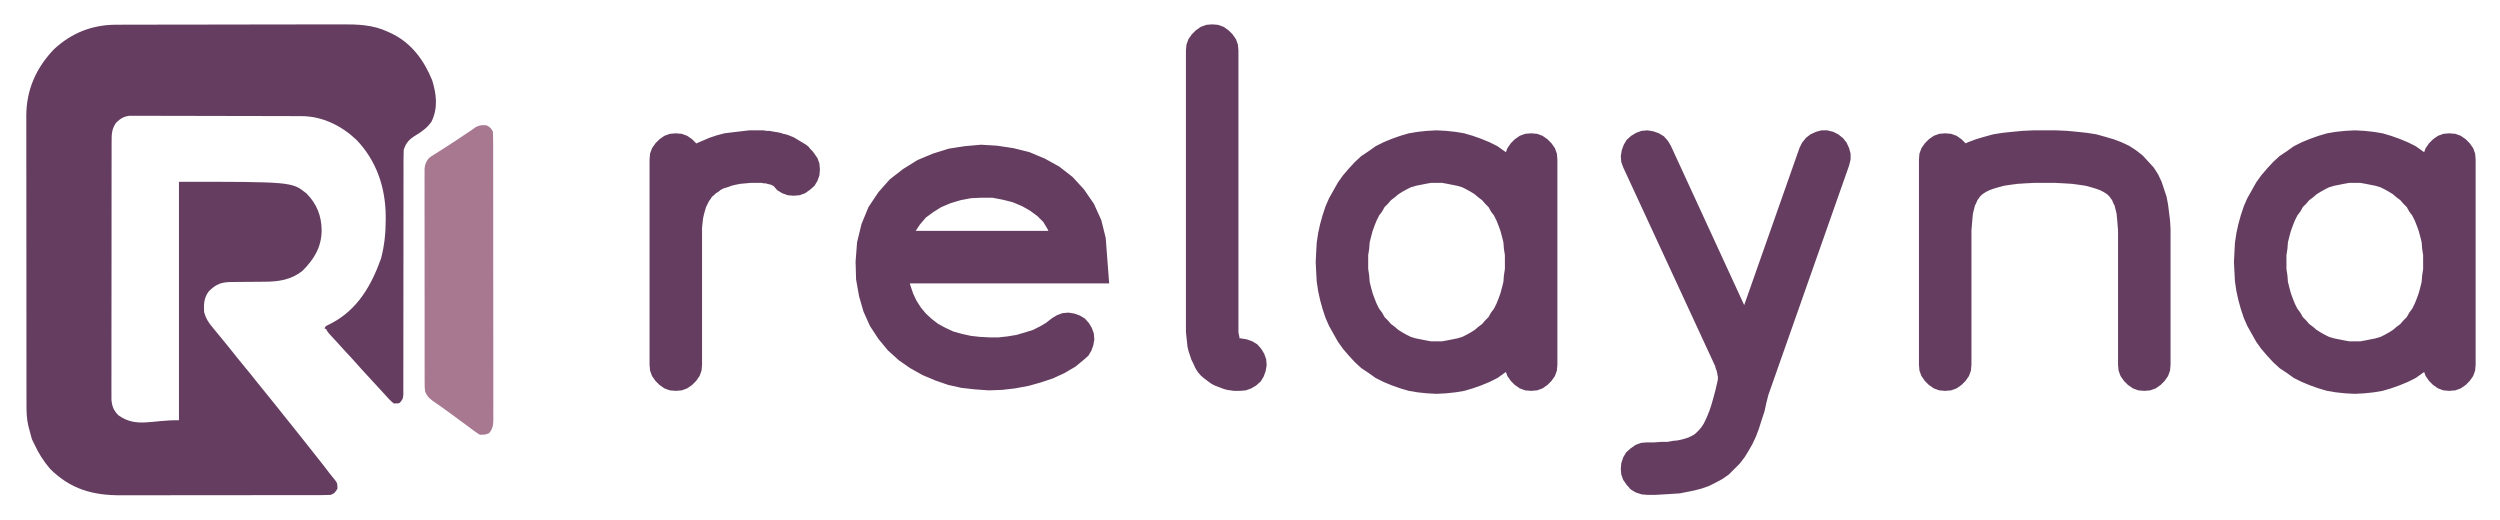
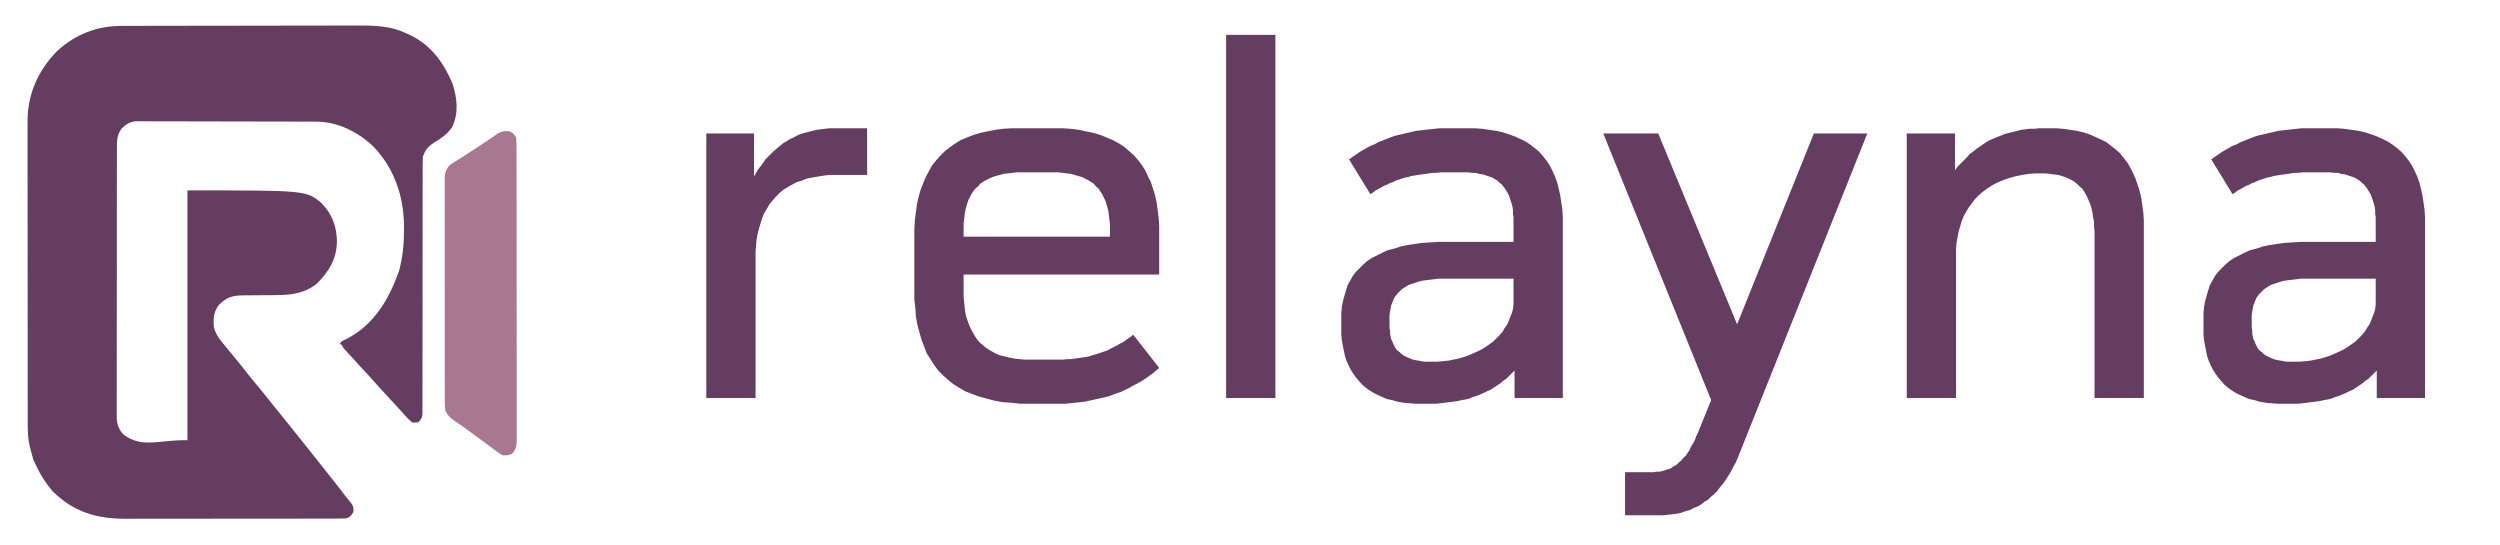
- <svg xmlns="http://www.w3.org/2000/svg" viewBox="0 0 307.907 64" role="img" aria-label="relayna">
+ <svg xmlns="http://www.w3.org/2000/svg" viewBox="0 0 293.962 64" role="img" aria-label="relayna">
  <g>
    <path id="frame" fill="#653D60" d="M14.313 3.044C14.442 3.043 14.57 3.043 14.703 3.043C15.134 3.041 15.565 3.041 15.996 3.04C16.305 3.039 16.614 3.039 16.923 3.038C17.938 3.035 18.953 3.034 19.968 3.033C20.319 3.032 20.669 3.032 21.019 3.031C22.475 3.029 23.932 3.027 25.389 3.026C27.473 3.025 29.558 3.022 31.642 3.016C33.109 3.013 34.576 3.011 36.044 3.01C36.919 3.01 37.794 3.009 38.67 3.006C39.495 3.003 40.319 3.002 41.144 3.003C41.445 3.003 41.746 3.003 42.047 3.001C44.026 2.991 45.929 3.043 47.751 3.903C47.962 4.001 48.173 4.1 48.39 4.202C50.758 5.404 52.234 7.468 53.223 9.873C53.762 11.591 53.963 13.342 53.135 14.998C52.604 15.745 51.981 16.197 51.205 16.664C50.413 17.147 50.019 17.556 49.722 18.447C49.704 18.856 49.698 19.266 49.698 19.676C49.698 19.802 49.697 19.927 49.697 20.056C49.697 20.477 49.697 20.899 49.698 21.32C49.697 21.621 49.697 21.923 49.697 22.225C49.696 22.875 49.696 23.524 49.696 24.174C49.696 25.201 49.695 26.228 49.693 27.255C49.689 30.175 49.687 33.096 49.686 36.016C49.686 37.629 49.684 39.241 49.681 40.854C49.679 41.875 49.679 42.897 49.68 43.918C49.68 44.553 49.679 45.188 49.677 45.822C49.676 46.117 49.676 46.412 49.677 46.707C49.678 47.109 49.677 47.511 49.675 47.912C49.675 48.137 49.675 48.362 49.675 48.594C49.628 49.13 49.628 49.13 49.252 49.599C49.065 49.693 49.065 49.693 48.502 49.693C48.061 49.34 47.743 48.993 47.376 48.567C46.846 47.986 46.314 47.408 45.781 46.831C44.308 45.236 44.308 45.236 43.875 44.737C43.439 44.242 42.987 43.763 42.537 43.282C42.142 42.859 41.756 42.429 41.371 41.998C41.28 41.901 41.19 41.804 41.096 41.704C40.358 40.911 40.358 40.911 40.151 40.497C40.089 40.497 40.027 40.497 39.963 40.497C40.057 40.216 40.057 40.216 40.372 40.036C40.508 39.97 40.644 39.903 40.784 39.834C44.023 38.158 45.744 35.164 46.93 31.835C47.348 30.239 47.503 28.727 47.505 27.079C47.505 26.916 47.505 26.753 47.505 26.585C47.475 23.078 46.362 19.78 43.904 17.227C42.071 15.486 39.707 14.312 37.155 14.304C36.965 14.303 36.775 14.302 36.579 14.301C36.475 14.301 36.475 14.301 35.95 14.3C35.73 14.299 35.511 14.299 35.285 14.298C34.559 14.295 33.832 14.294 33.105 14.292C32.855 14.292 32.605 14.291 32.354 14.291C31.313 14.289 30.272 14.287 29.231 14.286C27.74 14.284 26.248 14.281 24.757 14.276C23.708 14.273 22.659 14.271 21.61 14.27C20.983 14.27 20.357 14.268 19.73 14.266C19.032 14.263 18.333 14.263 17.634 14.263C17.427 14.262 17.22 14.26 17.006 14.259C16.815 14.259 16.625 14.26 16.429 14.261C16.264 14.261 16.098 14.26 15.928 14.26C15.246 14.347 14.793 14.622 14.312 15.104C13.748 15.882 13.748 16.525 13.747 17.456C13.746 17.594 13.746 17.732 13.745 17.874C13.744 18.336 13.744 18.799 13.745 19.261C13.744 19.593 13.743 19.924 13.742 20.256C13.74 21.156 13.74 22.057 13.74 22.958C13.74 23.709 13.739 24.461 13.739 25.212C13.737 26.985 13.736 28.758 13.737 30.531C13.738 32.361 13.736 34.19 13.732 36.02C13.729 37.59 13.728 39.161 13.728 40.731C13.729 41.669 13.728 42.607 13.726 43.545C13.724 44.428 13.724 45.31 13.726 46.192C13.726 46.516 13.726 46.84 13.724 47.164C13.723 47.606 13.724 48.047 13.726 48.489C13.726 48.737 13.726 48.984 13.726 49.239C13.799 50.046 14.003 50.568 14.576 51.141C16.784 52.73 18.683 51.709 22.041 51.757C22.041 42.065 22.041 32.373 22.041 22.388C35.959 22.388 35.959 22.388 37.752 23.83C39.026 25.122 39.587 26.559 39.617 28.352C39.6 30.434 38.696 31.912 37.266 33.343C35.875 34.468 34.319 34.691 32.59 34.699C32.296 34.702 32.002 34.705 31.709 34.708C31.247 34.711 30.785 34.715 30.323 34.717C29.876 34.72 29.43 34.724 28.983 34.729C28.914 34.729 28.914 34.729 28.566 34.73C27.26 34.745 26.621 34.967 25.701 35.899C25.104 36.728 25.095 37.421 25.138 38.433C25.346 39.206 25.656 39.702 26.17 40.309C26.377 40.561 26.584 40.814 26.791 41.066C26.906 41.204 27.02 41.342 27.137 41.485C27.845 42.343 28.547 43.204 29.231 44.08C29.563 44.505 29.902 44.92 30.252 45.33C30.692 45.846 31.113 46.374 31.53 46.91C32.018 47.531 32.52 48.142 33.02 48.754C33.69 49.576 34.355 50.4 35.008 51.235C35.295 51.6 35.588 51.96 35.882 52.32C36.437 53.002 36.982 53.691 37.524 54.384C38.048 55.054 38.574 55.721 39.107 56.384C39.624 57.029 40.127 57.682 40.626 58.341C40.845 58.627 41.074 58.906 41.306 59.181C41.558 59.545 41.558 59.545 41.558 60.202C41.183 60.765 41.183 60.765 40.714 60.953C40.342 60.971 39.97 60.977 39.598 60.978C39.362 60.978 39.127 60.979 38.884 60.98C38.622 60.98 38.36 60.98 38.098 60.98C37.822 60.98 37.547 60.981 37.272 60.982C36.523 60.983 35.774 60.984 35.025 60.984C34.557 60.984 34.088 60.984 33.62 60.985C31.985 60.987 30.35 60.987 28.715 60.987C27.193 60.987 25.671 60.989 24.149 60.992C22.842 60.995 21.534 60.996 20.226 60.995C19.446 60.995 18.666 60.996 17.885 60.998C17.15 61 16.415 61 15.679 60.998C15.411 60.998 15.142 60.999 14.873 61C11.429 61.013 8.704 60.251 6.184 57.762C5.362 56.8 4.736 55.816 4.213 54.666C4.167 54.573 4.167 54.573 3.932 54.103C3.828 53.745 3.731 53.385 3.639 53.024C3.59 52.835 3.541 52.646 3.491 52.452C3.281 51.582 3.261 50.758 3.262 49.868C3.261 49.712 3.261 49.556 3.261 49.396C3.26 48.871 3.26 48.346 3.26 47.822C3.259 47.446 3.259 47.071 3.258 46.695C3.257 45.674 3.256 44.652 3.256 43.631C3.256 42.992 3.256 42.354 3.255 41.716C3.254 39.719 3.253 37.722 3.252 35.725C3.252 33.42 3.25 31.115 3.248 28.81C3.246 27.028 3.245 25.247 3.245 23.465C3.244 22.401 3.244 21.337 3.242 20.273C3.241 19.272 3.241 18.27 3.241 17.268C3.241 16.901 3.241 16.535 3.24 16.168C3.239 15.665 3.239 15.163 3.24 14.661C3.24 14.517 3.239 14.373 3.238 14.224C3.252 11.052 4.459 8.341 6.653 6.061C8.831 4.039 11.36 3.05 14.313 3.044Z" />
    <path id="leaf" fill="#A87891" d="M59.949 15.444C60.419 15.726 60.419 15.726 60.7 16.195C60.728 16.676 60.739 17.146 60.737 17.628C60.738 17.777 60.738 17.925 60.739 18.078C60.74 18.578 60.74 19.078 60.739 19.578C60.74 19.936 60.741 20.293 60.742 20.651C60.744 21.623 60.744 22.596 60.744 23.569C60.744 24.38 60.745 25.192 60.746 26.003C60.747 27.916 60.748 29.83 60.747 31.744C60.746 33.719 60.748 35.695 60.752 37.671C60.755 39.366 60.756 41.061 60.756 42.755C60.755 43.768 60.756 44.781 60.758 45.794C60.76 46.747 60.76 47.699 60.758 48.651C60.758 49.001 60.758 49.351 60.76 49.701C60.761 50.178 60.76 50.655 60.758 51.132C60.76 51.271 60.761 51.411 60.762 51.554C60.756 52.282 60.723 52.794 60.231 53.352C59.762 53.54 59.762 53.54 59.105 53.54C58.755 53.34 58.755 53.34 58.378 53.059C58.238 52.956 58.098 52.853 57.954 52.747C57.807 52.637 57.661 52.527 57.51 52.414C57.215 52.197 56.919 51.98 56.624 51.763C56.476 51.653 56.328 51.543 56.175 51.431C55.736 51.107 55.295 50.786 54.853 50.467C54.716 50.367 54.578 50.268 54.437 50.165C54.178 49.981 53.917 49.799 53.653 49.622C53.026 49.197 52.613 48.906 52.349 48.191C52.301 47.664 52.301 47.664 52.301 47.045C52.3 46.809 52.298 46.574 52.297 46.332C52.298 46.072 52.298 45.811 52.299 45.551C52.298 45.277 52.297 45.002 52.296 44.728C52.294 43.983 52.295 43.239 52.295 42.494C52.296 41.872 52.295 41.25 52.295 40.629C52.293 39.162 52.293 37.696 52.295 36.229C52.297 34.716 52.295 33.203 52.292 31.689C52.289 30.39 52.289 29.091 52.29 27.792C52.29 27.016 52.29 26.24 52.288 25.464C52.286 24.735 52.287 24.005 52.289 23.276C52.289 23.008 52.289 22.74 52.288 22.472C52.286 22.107 52.288 21.742 52.29 21.376C52.29 21.172 52.29 20.967 52.29 20.756C52.353 20.195 52.473 19.92 52.818 19.479C53.117 19.242 53.117 19.242 53.475 19.027C54.244 18.552 55.001 18.064 55.756 17.567C55.874 17.491 55.991 17.414 56.112 17.335C56.643 16.988 57.171 16.638 57.694 16.278C57.775 16.223 57.775 16.223 58.184 15.943C58.254 15.894 58.254 15.894 58.605 15.648C59.094 15.402 59.408 15.385 59.949 15.444Z" />
  </g>
-   <path fill="#653D60" d="M80 44.907V19.653L80.061 18.921L80.305 18.25L80.732 17.64L81.22 17.152L81.83 16.725L82.501 16.481L83.233 16.42L83.965 16.481L84.636 16.725L85.246 17.152L85.734 17.64L86.161 18.25L86.405 18.921L86.466 19.653V44.907L86.405 45.639L86.161 46.31L85.734 46.92L85.246 47.408L84.636 47.835L83.965 48.079L83.233 48.14L82.501 48.079L81.83 47.835L81.22 47.408L80.732 46.92L80.305 46.31L80.061 45.639ZM80 28.681V27.766L80.122 26.79L80.244 25.814L80.427 24.899L80.61 24.045L80.915 23.13L81.281 22.337L81.708 21.483L82.257 20.751L82.806 20.019L83.416 19.348L84.148 18.738L84.88 18.189L85.673 17.701L86.527 17.335L87.381 16.969L88.296 16.664L89.211 16.42L90.187 16.298L91.224 16.176L92.261 16.054H93.298H93.664H94.03L94.396 16.115H94.762L95.067 16.176L95.433 16.237L95.799 16.298L96.104 16.359L96.47 16.481L96.775 16.542L97.141 16.664L97.446 16.786L97.751 16.908L98.056 17.091L98.361 17.274L98.666 17.457L98.971 17.64L99.276 17.823L99.581 18.067L99.825 18.372L100.069 18.616L100.252 18.86L100.679 19.47L100.923 20.141L100.984 20.873L100.923 21.605L100.679 22.276L100.313 22.886L99.764 23.374L99.154 23.801L98.483 24.045L97.751 24.106L97.019 24.045L96.348 23.801L95.738 23.435L95.25 22.886H95.189H95.25H95.189L95.128 22.825H95.067L95.006 22.764H94.945L94.823 22.703H94.701L94.579 22.642H94.457L94.335 22.581H94.213H94.03L93.847 22.52H93.664H93.481H93.298H92.505L91.834 22.581L91.163 22.642L90.553 22.764L90.065 22.886L89.577 23.069L89.15 23.191L88.784 23.374L88.479 23.618L88.174 23.801L87.93 24.045L87.686 24.228L87.503 24.533L87.32 24.777L87.137 25.143L86.954 25.509L86.832 25.936L86.71 26.363L86.588 26.912L86.527 27.461L86.466 28.071V28.803L86.344 29.535L86.1 30.206L85.734 30.816L85.185 31.304L84.575 31.67L83.904 31.914L83.172 31.975L82.44 31.853L81.769 31.609L81.159 31.243L80.671 30.694L80.305 30.084L80.061 29.413ZM133.497 44.297 132.46 45.151 131.118 45.944 129.654 46.615 128.19 47.103 126.665 47.53 125.018 47.835 123.432 48.018 121.785 48.079 120.077 47.957 118.43 47.774 116.783 47.408 115.197 46.859 113.611 46.188 112.086 45.334 110.683 44.358 109.341 43.138 108.182 41.735 107.145 40.149 106.352 38.38 105.803 36.489 105.437 34.415 105.376 32.219 105.559 29.84 106.108 27.583 106.962 25.509 108.182 23.679 109.585 22.093 111.232 20.812 113.001 19.714 114.892 18.921 116.844 18.311 118.796 18.006 120.809 17.823 122.822 17.945 124.835 18.25 126.787 18.738 128.678 19.531 130.447 20.507 132.094 21.788 133.497 23.313 134.717 25.082 135.632 27.095 136.181 29.291 136.608 34.903H109.585L108.853 34.842L108.182 34.598L107.572 34.171L107.084 33.683L106.657 33.073L106.413 32.402L106.352 31.67L106.413 30.938L106.657 30.267L107.084 29.657L107.572 29.169L108.182 28.742L108.853 28.498L109.585 28.437H129.654L129.776 30.328L129.471 29.23L129.044 28.254L128.495 27.339L127.763 26.607L126.848 25.936L125.872 25.387L124.713 24.899L123.493 24.594L122.212 24.35H120.931L119.589 24.411L118.308 24.655L117.088 25.021L115.929 25.509L114.953 26.119L114.038 26.79L113.306 27.644L112.696 28.559L112.269 29.657L111.964 30.877L111.842 32.341L111.903 33.744L112.086 35.025L112.452 36.123L112.879 37.038L113.428 37.892L114.038 38.624L114.77 39.295L115.563 39.905L116.478 40.393L117.393 40.82L118.491 41.125L119.589 41.369L120.687 41.491L121.846 41.552H123.005L124.103 41.43L125.201 41.247L126.238 40.942L127.214 40.637L128.068 40.21L128.8 39.783L129.593 39.173L130.203 38.807L130.874 38.563L131.606 38.502L132.338 38.624L133.009 38.868L133.619 39.234L134.107 39.783L134.473 40.393L134.717 41.064L134.778 41.796L134.656 42.528L134.412 43.199L134.046 43.809ZM152.529 6.233V40.21V40.637V40.942L152.59 41.247L152.651 41.491V41.674L152.712 41.796V41.918H152.773H152.712V41.857L152.651 41.796L152.529 41.735L152.468 41.674H152.407L152.346 41.613L152.407 41.674H152.468H152.529H152.651H152.834L153.566 41.796L154.237 42.04L154.847 42.406L155.335 42.955L155.701 43.565L155.945 44.236L156.006 44.968L155.884 45.7L155.64 46.371L155.274 46.981L154.725 47.469L154.115 47.835L153.444 48.079L152.712 48.14H152.407H151.98L151.553 48.079L151.126 48.018L150.699 47.896L150.211 47.713L149.723 47.53L149.235 47.286L148.808 46.981L148.32 46.615L147.893 46.249L147.527 45.822L147.222 45.334L146.978 44.785L146.734 44.297L146.551 43.748L146.368 43.199L146.246 42.65L146.185 42.04L146.124 41.491L146.063 40.881V40.21V6.233L146.124 5.501L146.368 4.83L146.795 4.22L147.283 3.732L147.893 3.305L148.564 3.061L149.296 3L150.028 3.061L150.699 3.305L151.309 3.732L151.797 4.22L152.224 4.83L152.468 5.501ZM191.752 33.5 191.691 34.659 191.508 35.879 191.264 36.977 190.959 38.075 190.593 39.173 190.166 40.149 189.617 41.125 189.068 42.101 188.458 42.955 187.726 43.809 186.994 44.602 186.201 45.334 185.286 45.944 184.432 46.554 183.456 47.042 182.419 47.469 181.382 47.835 180.345 48.14 179.247 48.323 178.088 48.445 176.929 48.506 175.77 48.445 174.611 48.323 173.513 48.14 172.476 47.835 171.439 47.469 170.402 47.042 169.426 46.554 168.572 45.944 167.657 45.334 166.864 44.602 166.132 43.809 165.4 42.955 164.79 42.101 164.241 41.125 163.692 40.149 163.265 39.173 162.899 38.075 162.594 36.977 162.35 35.879 162.167 34.659 162.106 33.5 162.045 32.28 162.106 31.06 162.167 29.901 162.35 28.681 162.594 27.583 162.899 26.485 163.265 25.387 163.692 24.411 164.241 23.435 164.79 22.459 165.4 21.605 166.132 20.751 166.864 19.958 167.657 19.226 168.572 18.616 169.426 18.006 170.402 17.518 171.439 17.091 172.476 16.725 173.513 16.42 174.611 16.237 175.77 16.115 176.929 16.054 178.088 16.115 179.247 16.237 180.345 16.42 181.382 16.725 182.419 17.091 183.456 17.518 184.432 18.006 185.286 18.616 186.201 19.226 186.994 19.958 187.726 20.751 188.458 21.605 189.068 22.459 189.617 23.435 190.166 24.411 190.593 25.387 190.959 26.485 191.264 27.583 191.508 28.681 191.691 29.901 191.752 31.06 191.813 32.28ZM185.347 32.28V31.426L185.225 30.633L185.164 29.84L184.981 29.108L184.798 28.437L184.554 27.766L184.31 27.156L184.005 26.546L183.639 26.058L183.334 25.509L182.907 25.082L182.541 24.655L182.053 24.289L181.626 23.923L181.138 23.618L180.589 23.313L180.101 23.069L179.491 22.886L178.881 22.764L178.271 22.642L177.6 22.52H176.929H176.258L175.587 22.642L174.977 22.764L174.367 22.886L173.757 23.069L173.269 23.313L172.72 23.618L172.232 23.923L171.805 24.289L171.317 24.655L170.951 25.082L170.524 25.509L170.219 26.058L169.853 26.546L169.548 27.156L169.304 27.766L169.06 28.437L168.877 29.108L168.694 29.84L168.633 30.633L168.511 31.426V32.28V33.134L168.633 33.927L168.694 34.72L168.877 35.452L169.06 36.123L169.304 36.794L169.548 37.404L169.853 38.014L170.219 38.502L170.524 39.051L170.951 39.478L171.317 39.905L171.805 40.271L172.232 40.637L172.72 40.942L173.269 41.247L173.757 41.491L174.367 41.674L174.977 41.796L175.587 41.918L176.258 42.04H176.929H177.6L178.271 41.918L178.881 41.796L179.491 41.674L180.101 41.491L180.589 41.247L181.138 40.942L181.626 40.637L182.053 40.271L182.541 39.905L182.907 39.478L183.334 39.051L183.639 38.502L184.005 38.014L184.31 37.404L184.554 36.794L184.798 36.123L184.981 35.452L185.164 34.72L185.225 33.927L185.347 33.134ZM185.347 44.907V19.653L185.408 18.921L185.652 18.25L186.079 17.64L186.567 17.152L187.177 16.725L187.848 16.481L188.58 16.42L189.312 16.481L189.983 16.725L190.593 17.152L191.081 17.64L191.508 18.25L191.752 18.921L191.813 19.653V44.907L191.752 45.639L191.508 46.31L191.081 46.92L190.593 47.408L189.983 47.835L189.312 48.079L188.58 48.14L187.848 48.079L187.177 47.835L186.567 47.408L186.079 46.92L185.652 46.31L185.408 45.639ZM205.782 17.945 217.128 42.589 217.25 42.833 217.372 43.077 217.433 43.321 217.555 43.565 217.616 43.809 217.677 44.114 217.738 44.358 217.799 44.602 217.86 44.846 217.921 45.151 217.982 45.395V45.639V45.944L218.043 46.188V46.493V46.737V46.981L217.982 47.286V47.53L217.921 47.774V48.079L217.86 48.384L217.555 49.604L217.311 50.702L216.945 51.8L216.64 52.776L216.274 53.752L215.847 54.667L215.359 55.521L214.871 56.314L214.261 57.107L213.59 57.778L212.919 58.449L212.126 58.998L211.333 59.425L210.479 59.852L209.625 60.157L208.71 60.401L207.795 60.584L206.88 60.767L205.904 60.828L204.928 60.889L203.891 60.95H202.915L202.183 60.889L201.451 60.645L200.841 60.279L200.353 59.73L199.926 59.12L199.682 58.449L199.621 57.778L199.682 57.046L199.926 56.314L200.292 55.704L200.841 55.216L201.451 54.789L202.122 54.545L202.793 54.484H203.769L204.623 54.423H205.355L206.026 54.301L206.636 54.24L207.185 54.118L207.612 53.996L207.978 53.874L208.344 53.691L208.588 53.569L208.832 53.386L209.076 53.142L209.32 52.898L209.564 52.593L209.808 52.227L210.052 51.739L210.296 51.19L210.54 50.58L210.784 49.848L211.028 48.994L211.272 48.079L211.516 47.042V46.92L211.577 46.859V46.798V46.676V46.615V46.554V46.432V46.371V46.31L211.516 46.188V46.127V46.066V45.944L211.455 45.883V45.761V45.7L211.394 45.578L211.333 45.456V45.395L211.272 45.273V45.151L199.926 20.629L199.682 19.958L199.621 19.226L199.743 18.494L199.987 17.823L200.353 17.213L200.902 16.725L201.512 16.359L202.183 16.115L202.915 16.054L203.647 16.176L204.318 16.42L204.928 16.786L205.416 17.335ZM227.742 20.385 217.738 48.811 217.433 49.421 216.945 50.031 216.396 50.458 215.725 50.763 215.054 50.946H214.322L213.59 50.763L212.98 50.458L212.37 49.97L211.943 49.421L211.638 48.75L211.455 48.079V47.347L211.638 46.615L221.642 18.189L221.947 17.579L222.435 16.969L222.984 16.542L223.655 16.237L224.326 16.054H225.058L225.79 16.237L226.4 16.542L227.01 17.03L227.437 17.579L227.742 18.25L227.925 18.921V19.653ZM236.343 44.907V19.653L236.404 18.921L236.648 18.25L237.075 17.64L237.563 17.152L238.173 16.725L238.844 16.481L239.576 16.42L240.308 16.481L240.979 16.725L241.589 17.152L242.077 17.64L242.504 18.25L242.748 18.921L242.809 19.653V44.907L242.748 45.639L242.504 46.31L242.077 46.92L241.589 47.408L240.979 47.835L240.308 48.079L239.576 48.14L238.844 48.079L238.173 47.835L237.563 47.408L237.075 46.92L236.648 46.31L236.404 45.639ZM236.343 29.169V28.193L236.404 27.156L236.526 26.18L236.648 25.204L236.831 24.228L237.136 23.313L237.441 22.398L237.868 21.483L238.417 20.629L239.088 19.897L239.759 19.165L240.613 18.494L241.467 17.945L242.382 17.518L243.358 17.152L244.395 16.847L245.493 16.542L246.652 16.359L247.811 16.237L249.092 16.115L250.434 16.054H251.837H253.24L254.582 16.115L255.863 16.237L257.022 16.359L258.181 16.542L259.279 16.847L260.316 17.152L261.292 17.518L262.207 17.945L263.061 18.494L263.915 19.165L264.586 19.897L265.257 20.629L265.806 21.483L266.233 22.398L266.538 23.313L266.843 24.228L267.026 25.204L267.148 26.18L267.27 27.156L267.331 28.193V29.23V44.907L267.27 45.639L267.026 46.31L266.599 46.92L266.111 47.408L265.501 47.835L264.83 48.079L264.098 48.14L263.366 48.079L262.695 47.835L262.085 47.408L261.597 46.92L261.17 46.31L260.926 45.639L260.865 44.907V29.23V28.376L260.804 27.644L260.743 26.912L260.682 26.302L260.56 25.814L260.438 25.326L260.255 24.96L260.133 24.655L259.95 24.411L259.828 24.228L259.584 23.984L259.34 23.801L259.035 23.618L258.669 23.435L258.181 23.252L257.571 23.069L256.9 22.886L256.107 22.764L255.192 22.642L254.216 22.581L253.057 22.52H251.837H250.617L249.458 22.581L248.482 22.642L247.567 22.764L246.774 22.886L246.103 23.069L245.493 23.252L245.005 23.435L244.639 23.618L244.334 23.801L244.09 23.984L243.846 24.228L243.724 24.411L243.541 24.655L243.419 24.96L243.236 25.326L243.114 25.814L242.992 26.302L242.931 26.912L242.87 27.644L242.809 28.376V29.291L242.687 30.023L242.443 30.694L242.077 31.304L241.528 31.792L240.918 32.158L240.247 32.402L239.515 32.463L238.783 32.341L238.112 32.097L237.502 31.731L237.014 31.182L236.648 30.572L236.404 29.901ZM304.846 33.5 304.785 34.659 304.602 35.879 304.358 36.977 304.053 38.075 303.687 39.173 303.26 40.149 302.711 41.125 302.162 42.101 301.552 42.955 300.82 43.809 300.088 44.602 299.295 45.334 298.38 45.944 297.526 46.554 296.55 47.042 295.513 47.469 294.476 47.835 293.439 48.14 292.341 48.323 291.182 48.445 290.023 48.506 288.864 48.445 287.705 48.323 286.607 48.14 285.57 47.835 284.533 47.469 283.496 47.042 282.52 46.554 281.666 45.944 280.751 45.334 279.958 44.602 279.226 43.809 278.494 42.955 277.884 42.101 277.335 41.125 276.786 40.149 276.359 39.173 275.993 38.075 275.688 36.977 275.444 35.879 275.261 34.659 275.2 33.5 275.139 32.28 275.2 31.06 275.261 29.901 275.444 28.681 275.688 27.583 275.993 26.485 276.359 25.387 276.786 24.411 277.335 23.435 277.884 22.459 278.494 21.605 279.226 20.751 279.958 19.958 280.751 19.226 281.666 18.616 282.52 18.006 283.496 17.518 284.533 17.091 285.57 16.725 286.607 16.42 287.705 16.237 288.864 16.115 290.023 16.054 291.182 16.115 292.341 16.237 293.439 16.42 294.476 16.725 295.513 17.091 296.55 17.518 297.526 18.006 298.38 18.616 299.295 19.226 300.088 19.958 300.82 20.751 301.552 21.605 302.162 22.459 302.711 23.435 303.26 24.411 303.687 25.387 304.053 26.485 304.358 27.583 304.602 28.681 304.785 29.901 304.846 31.06 304.907 32.28ZM298.441 32.28V31.426L298.319 30.633L298.258 29.84L298.075 29.108L297.892 28.437L297.648 27.766L297.404 27.156L297.099 26.546L296.733 26.058L296.428 25.509L296.001 25.082L295.635 24.655L295.147 24.289L294.72 23.923L294.232 23.618L293.683 23.313L293.195 23.069L292.585 22.886L291.975 22.764L291.365 22.642L290.694 22.52H290.023H289.352L288.681 22.642L288.071 22.764L287.461 22.886L286.851 23.069L286.363 23.313L285.814 23.618L285.326 23.923L284.899 24.289L284.411 24.655L284.045 25.082L283.618 25.509L283.313 26.058L282.947 26.546L282.642 27.156L282.398 27.766L282.154 28.437L281.971 29.108L281.788 29.84L281.727 30.633L281.605 31.426V32.28V33.134L281.727 33.927L281.788 34.72L281.971 35.452L282.154 36.123L282.398 36.794L282.642 37.404L282.947 38.014L283.313 38.502L283.618 39.051L284.045 39.478L284.411 39.905L284.899 40.271L285.326 40.637L285.814 40.942L286.363 41.247L286.851 41.491L287.461 41.674L288.071 41.796L288.681 41.918L289.352 42.04H290.023H290.694L291.365 41.918L291.975 41.796L292.585 41.674L293.195 41.491L293.683 41.247L294.232 40.942L294.72 40.637L295.147 40.271L295.635 39.905L296.001 39.478L296.428 39.051L296.733 38.502L297.099 38.014L297.404 37.404L297.648 36.794L297.892 36.123L298.075 35.452L298.258 34.72L298.319 33.927L298.441 33.134ZM298.441 44.907V19.653L298.502 18.921L298.746 18.25L299.173 17.64L299.661 17.152L300.271 16.725L300.942 16.481L301.674 16.42L302.406 16.481L303.077 16.725L303.687 17.152L304.175 17.64L304.602 18.25L304.846 18.921L304.907 19.653V44.907L304.846 45.639L304.602 46.31L304.175 46.92L303.687 47.408L303.077 47.835L302.406 48.079L301.674 48.14L300.942 48.079L300.271 47.835L299.661 47.408L299.173 46.92L298.746 46.31L298.502 45.639Z" />
+   <path fill="#653D60" d="M83.05 46.8V15.69H88.662V20.753L88.906 20.326L89.15 19.899L89.455 19.533L89.76 19.106L90.004 18.74L90.37 18.374L90.675 18.069L90.98 17.764L91.346 17.459L91.712 17.154L92.078 16.849L92.505 16.605L92.871 16.361L93.298 16.178L93.725 15.934L94.152 15.751L94.579 15.629L95.067 15.507L95.555 15.385L96.043 15.263L96.531 15.202L97.019 15.141L97.568 15.08H98.117H101.96V20.57H98.483H97.69L96.958 20.631L96.226 20.753L95.494 20.875L94.884 20.997L94.274 21.241L93.664 21.424L93.115 21.729L92.566 22.034L92.078 22.339L91.651 22.705L91.224 23.132L90.858 23.559L90.492 23.986L90.187 24.535L89.882 25.023L89.638 25.572L89.455 26.182L89.272 26.792L89.089 27.463L88.967 28.134L88.906 28.805L88.845 29.537V30.33V46.8Z M107.511 28.012V26.975L107.572 25.938L107.694 24.962L107.816 24.047L107.999 23.193L108.243 22.339L108.548 21.546L108.853 20.814L109.219 20.143L109.585 19.472L110.073 18.862L110.561 18.313L111.11 17.764L111.659 17.337L112.269 16.91L112.94 16.483L113.672 16.178L114.465 15.873L115.258 15.629L116.112 15.446L117.027 15.263L118.003 15.141L119.04 15.08H120.077H123.798H124.835L125.872 15.141L126.848 15.263L127.702 15.446L128.617 15.629L129.41 15.873L130.142 16.178L130.874 16.483L131.545 16.849L132.216 17.276L132.765 17.764L133.314 18.252L133.802 18.801L134.229 19.35L134.656 20.021L134.961 20.692L135.327 21.424L135.571 22.156L135.815 22.949L135.998 23.803L136.12 24.657L136.242 25.633L136.303 26.548V27.585V32.282H113.306V34.234V34.905L113.367 35.515L113.428 36.125L113.489 36.674L113.611 37.223L113.794 37.772L113.977 38.26L114.16 38.687L114.404 39.114L114.648 39.541L114.892 39.907L115.197 40.273L115.563 40.578L115.929 40.883L116.295 41.127L116.722 41.371L117.149 41.615L117.637 41.798L118.186 41.92L118.674 42.042L119.284 42.164L119.833 42.225L120.443 42.286H121.114H124.103H124.591H125.018L125.506 42.225H125.933L126.36 42.164L126.787 42.103L127.214 42.042L127.641 41.981L128.007 41.92L128.373 41.798L128.8 41.676L129.166 41.554L129.532 41.432L129.898 41.31L130.264 41.188L130.569 41.005L130.935 40.822L131.301 40.639L131.606 40.456L131.972 40.273L132.277 40.09L132.582 39.846L132.948 39.602L133.253 39.358L136.303 43.262L135.876 43.628L135.51 43.933L135.083 44.238L134.656 44.543L134.168 44.848L133.741 45.092L133.253 45.336L132.826 45.58L132.338 45.824L131.85 46.068L131.301 46.251L130.813 46.434L130.325 46.617L129.776 46.739L129.227 46.861L128.678 46.983L128.129 47.105L127.58 47.227L127.031 47.288L126.482 47.349L125.872 47.41L125.323 47.471H124.713H124.103H121.053H119.955L118.857 47.349L117.881 47.288L116.905 47.105L115.99 46.861L115.075 46.617L114.282 46.312L113.489 46.007L112.757 45.58L112.086 45.153L111.476 44.665L110.866 44.116L110.317 43.567L109.829 42.896L109.402 42.225L108.975 41.554L108.67 40.761L108.365 39.968L108.121 39.114L107.877 38.199L107.694 37.223L107.633 36.247L107.511 35.21V34.112ZM113.306 27.829H130.508V26.853V26.304L130.447 25.816L130.386 25.267L130.325 24.84L130.203 24.352L130.081 23.925L129.959 23.559L129.776 23.193L129.593 22.827L129.349 22.461L129.166 22.156L128.861 21.912L128.617 21.607L128.251 21.363L127.946 21.18L127.58 20.997L127.214 20.814L126.787 20.692L126.36 20.57L125.933 20.448L125.445 20.387L124.957 20.326L124.408 20.265H123.859H120.138H119.589L119.04 20.326L118.491 20.387L118.003 20.448L117.576 20.57L117.088 20.692L116.722 20.814L116.295 20.997L115.929 21.18L115.624 21.363L115.258 21.607L115.014 21.912L114.709 22.156L114.465 22.461L114.221 22.827L114.038 23.193L113.855 23.559L113.733 23.925L113.611 24.352L113.489 24.84L113.428 25.267L113.367 25.816L113.306 26.304V26.853Z M144.172 4.1H149.967V46.8H144.172Z M183.761 46.8H178.088V43.567L177.783 43.872L177.417 44.238L177.112 44.543L176.746 44.787L176.38 45.092L176.014 45.336L175.648 45.58L175.282 45.824L174.855 46.007L174.489 46.19L174.062 46.373L173.635 46.556L173.208 46.678L172.781 46.861L172.293 46.983L171.866 47.044L171.378 47.166L170.89 47.227L170.402 47.288L169.914 47.349L169.426 47.41L168.877 47.471H168.389H167.84H167.108H166.376L165.644 47.41L164.973 47.349L164.302 47.227L163.692 47.044L163.082 46.922L162.533 46.678L161.984 46.434L161.496 46.19L161.008 45.885L160.581 45.58L160.154 45.214L159.788 44.787L159.422 44.36L159.117 43.933L158.812 43.445L158.568 42.957L158.324 42.408L158.141 41.859L158.019 41.249L157.897 40.639L157.775 39.968L157.714 39.297V38.565V37.589V36.857L157.775 36.125L157.897 35.454L158.08 34.783L158.263 34.173L158.446 33.563L158.751 33.014L159.056 32.465L159.422 31.977L159.849 31.55L160.276 31.123L160.764 30.696L161.313 30.33L161.923 30.025L162.533 29.72L163.204 29.415L163.936 29.232L164.668 28.988L165.522 28.805L166.376 28.683L167.23 28.561L168.206 28.5L169.182 28.439H170.219H177.966V26.06V25.572L177.905 25.145V24.718L177.844 24.291L177.722 23.864L177.6 23.498L177.478 23.132L177.356 22.827L177.173 22.522L176.99 22.217L176.807 21.973L176.563 21.668L176.319 21.485L176.075 21.241L175.77 21.058L175.465 20.875L175.099 20.753L174.733 20.631L174.367 20.509L173.94 20.448L173.513 20.326H173.086L172.598 20.265H172.11H170.28H169.792H169.365L168.877 20.326H168.45L168.023 20.387L167.596 20.448L167.169 20.509L166.742 20.57L166.376 20.631L165.949 20.692L165.583 20.814L165.217 20.875L164.851 20.997L164.485 21.119L164.119 21.241L163.753 21.424L163.387 21.546L163.082 21.729L162.716 21.851L162.411 22.034L162.106 22.217L161.74 22.4L161.435 22.644L161.13 22.827L158.629 18.74L159.056 18.435L159.422 18.191L159.849 17.886L160.276 17.642L160.703 17.398L161.13 17.154L161.618 16.971L162.045 16.727L162.533 16.544L162.96 16.361L163.448 16.178L163.936 15.995L164.424 15.873L164.973 15.751L165.461 15.629L166.01 15.507L166.498 15.385L167.047 15.324L167.596 15.263L168.145 15.202L168.694 15.141L169.304 15.08H169.853H170.463H172.415H173.391L174.245 15.141L175.099 15.263L175.953 15.385L176.746 15.568L177.478 15.812L178.149 16.056L178.82 16.361L179.43 16.666L179.979 17.032L180.528 17.459L181.016 17.886L181.443 18.374L181.87 18.923L182.236 19.472L182.541 20.082L182.846 20.753L183.09 21.424L183.273 22.156L183.456 22.949L183.578 23.742L183.7 24.596L183.761 25.45V26.365ZM177.966 32.77H170.341H169.731H169.182L168.633 32.831L168.145 32.892L167.657 32.953L167.169 33.014L166.742 33.136L166.376 33.258L166.01 33.38L165.644 33.502L165.339 33.685L165.034 33.868L164.79 34.051L164.546 34.295L164.302 34.539L164.119 34.783L163.936 35.027L163.814 35.332L163.692 35.637L163.57 35.942L163.509 36.308L163.448 36.613L163.387 37.04V37.406V38.199V38.565L163.448 38.87V39.236L163.509 39.541L163.57 39.846L163.692 40.09L163.814 40.395L163.936 40.639L164.058 40.883L164.18 41.066L164.363 41.249L164.607 41.432L164.79 41.615L165.034 41.798L165.278 41.92L165.522 42.042L165.827 42.164L166.132 42.286L166.437 42.347L166.803 42.408L167.108 42.469L167.535 42.53H167.901H168.328H168.999L169.67 42.469L170.28 42.408L170.89 42.286L171.5 42.164L172.11 41.981L172.659 41.798L173.208 41.554L173.757 41.31L174.245 41.066L174.733 40.761L175.16 40.456L175.587 40.151L175.953 39.785L176.319 39.419L176.685 38.992L176.929 38.565L177.234 38.138L177.417 37.711L177.6 37.223L177.783 36.796L177.905 36.308L177.966 35.759V35.271Z M188.519 15.69H194.985L204.257 38.138L213.285 15.69H219.568L204.562 53.266L204.318 53.876L204.074 54.425L203.769 54.974L203.525 55.462L203.22 55.95L202.915 56.438L202.61 56.865L202.244 57.292L201.939 57.719L201.573 58.085L201.207 58.39L200.841 58.756L200.414 59.0L200.048 59.305L199.621 59.549L199.133 59.732L198.706 59.976L198.218 60.098L197.73 60.281L197.181 60.403L196.693 60.464L196.144 60.525L195.595 60.586H194.985H191.081V55.523H194.07H194.436L194.741 55.462H195.107L195.412 55.401L195.656 55.34L195.961 55.218L196.266 55.157L196.51 55.035L196.754 54.852L196.998 54.73L197.242 54.547L197.425 54.364L197.669 54.181L197.852 53.937L198.035 53.754L198.279 53.51L198.462 53.205L198.645 52.961L198.767 52.656L198.95 52.351L199.133 52.046L199.316 51.68L199.438 51.314L199.621 50.948L201.207 47.044Z M224.204 46.8V15.69H229.877V20.021L230.182 19.594L230.548 19.228L230.914 18.862L231.28 18.496L231.585 18.13L232.012 17.825L232.378 17.52L232.744 17.276L233.171 16.971L233.537 16.727L233.964 16.483L234.391 16.3L234.818 16.117L235.306 15.934L235.733 15.751L236.221 15.629L236.709 15.507L237.197 15.385L237.685 15.263L238.173 15.202L238.661 15.141H239.21L239.759 15.08H240.308H240.796H241.711L242.565 15.141L243.419 15.263L244.212 15.385L245.005 15.568L245.737 15.812L246.408 16.117L247.079 16.422L247.689 16.727L248.238 17.154L248.787 17.581L249.275 18.008L249.702 18.557L250.129 19.106L250.495 19.716L250.8 20.326L251.105 20.997L251.349 21.729L251.593 22.461L251.776 23.254L251.898 24.108L252.02 24.962L252.081 25.877V26.853V46.8H246.286V27.829V27.219L246.225 26.609V26.06L246.103 25.511L246.042 24.962L245.92 24.474L245.798 24.047L245.615 23.62L245.432 23.193L245.249 22.827L245.066 22.522L244.822 22.156L244.517 21.912L244.212 21.607L243.907 21.363L243.602 21.18L243.236 20.997L242.809 20.814L242.443 20.692L242.016 20.57L241.528 20.509L241.04 20.448L240.552 20.387H240.003H239.271L238.539 20.448L237.807 20.57L237.136 20.692L236.465 20.875L235.855 21.058L235.245 21.302L234.696 21.546L234.147 21.851L233.598 22.217L233.11 22.583L232.683 22.949L232.256 23.376L231.89 23.864L231.524 24.352L231.219 24.84L230.914 25.389L230.67 25.999L230.487 26.609L230.304 27.219L230.182 27.89L230.06 28.561L229.999 29.293V30.025V46.8Z M285.143 46.8H279.47V43.567L279.165 43.872L278.799 44.238L278.494 44.543L278.128 44.787L277.762 45.092L277.396 45.336L277.03 45.58L276.664 45.824L276.237 46.007L275.871 46.19L275.444 46.373L275.017 46.556L274.59 46.678L274.163 46.861L273.675 46.983L273.248 47.044L272.76 47.166L272.272 47.227L271.784 47.288L271.296 47.349L270.808 47.41L270.259 47.471H269.771H269.222H268.49H267.758L267.026 47.41L266.355 47.349L265.684 47.227L265.074 47.044L264.464 46.922L263.915 46.678L263.366 46.434L262.878 46.19L262.39 45.885L261.963 45.58L261.536 45.214L261.17 44.787L260.804 44.36L260.499 43.933L260.194 43.445L259.95 42.957L259.706 42.408L259.523 41.859L259.401 41.249L259.279 40.639L259.157 39.968L259.096 39.297V38.565V37.589V36.857L259.157 36.125L259.279 35.454L259.462 34.783L259.645 34.173L259.828 33.563L260.133 33.014L260.438 32.465L260.804 31.977L261.231 31.55L261.658 31.123L262.146 30.696L262.695 30.33L263.305 30.025L263.915 29.72L264.586 29.415L265.318 29.232L266.05 28.988L266.904 28.805L267.758 28.683L268.612 28.561L269.588 28.5L270.564 28.439H271.601H279.348V26.06V25.572L279.287 25.145V24.718L279.226 24.291L279.104 23.864L278.982 23.498L278.86 23.132L278.738 22.827L278.555 22.522L278.372 22.217L278.189 21.973L277.945 21.668L277.701 21.485L277.457 21.241L277.152 21.058L276.847 20.875L276.481 20.753L276.115 20.631L275.749 20.509L275.322 20.448L274.895 20.326H274.468L273.98 20.265H273.492H271.662H271.174H270.747L270.259 20.326H269.832L269.405 20.387L268.978 20.448L268.551 20.509L268.124 20.57L267.758 20.631L267.331 20.692L266.965 20.814L266.599 20.875L266.233 20.997L265.867 21.119L265.501 21.241L265.135 21.424L264.769 21.546L264.464 21.729L264.098 21.851L263.793 22.034L263.488 22.217L263.122 22.4L262.817 22.644L262.512 22.827L260.011 18.74L260.438 18.435L260.804 18.191L261.231 17.886L261.658 17.642L262.085 17.398L262.512 17.154L263 16.971L263.427 16.727L263.915 16.544L264.342 16.361L264.83 16.178L265.318 15.995L265.806 15.873L266.355 15.751L266.843 15.629L267.392 15.507L267.88 15.385L268.429 15.324L268.978 15.263L269.527 15.202L270.076 15.141L270.686 15.08H271.235H271.845H273.797H274.773L275.627 15.141L276.481 15.263L277.335 15.385L278.128 15.568L278.86 15.812L279.531 16.056L280.202 16.361L280.812 16.666L281.361 17.032L281.91 17.459L282.398 17.886L282.825 18.374L283.252 18.923L283.618 19.472L283.923 20.082L284.228 20.753L284.472 21.424L284.655 22.156L284.838 22.949L284.96 23.742L285.082 24.596L285.143 25.45V26.365ZM279.348 32.77H271.723H271.113H270.564L270.015 32.831L269.527 32.892L269.039 32.953L268.551 33.014L268.124 33.136L267.758 33.258L267.392 33.38L267.026 33.502L266.721 33.685L266.416 33.868L266.172 34.051L265.928 34.295L265.684 34.539L265.501 34.783L265.318 35.027L265.196 35.332L265.074 35.637L264.952 35.942L264.891 36.308L264.83 36.613L264.769 37.04V37.406V38.199V38.565L264.83 38.87V39.236L264.891 39.541L264.952 39.846L265.074 40.09L265.196 40.395L265.318 40.639L265.44 40.883L265.562 41.066L265.745 41.249L265.989 41.432L266.172 41.615L266.416 41.798L266.66 41.92L266.904 42.042L267.209 42.164L267.514 42.286L267.819 42.347L268.185 42.408L268.49 42.469L268.917 42.53H269.283H269.71H270.381L271.052 42.469L271.662 42.408L272.272 42.286L272.882 42.164L273.492 41.981L274.041 41.798L274.59 41.554L275.139 41.31L275.627 41.066L276.115 40.761L276.542 40.456L276.969 40.151L277.335 39.785L277.701 39.419L278.067 38.992L278.311 38.565L278.616 38.138L278.799 37.711L278.982 37.223L279.165 36.796L279.287 36.308L279.348 35.759V35.271Z" />
</svg>
